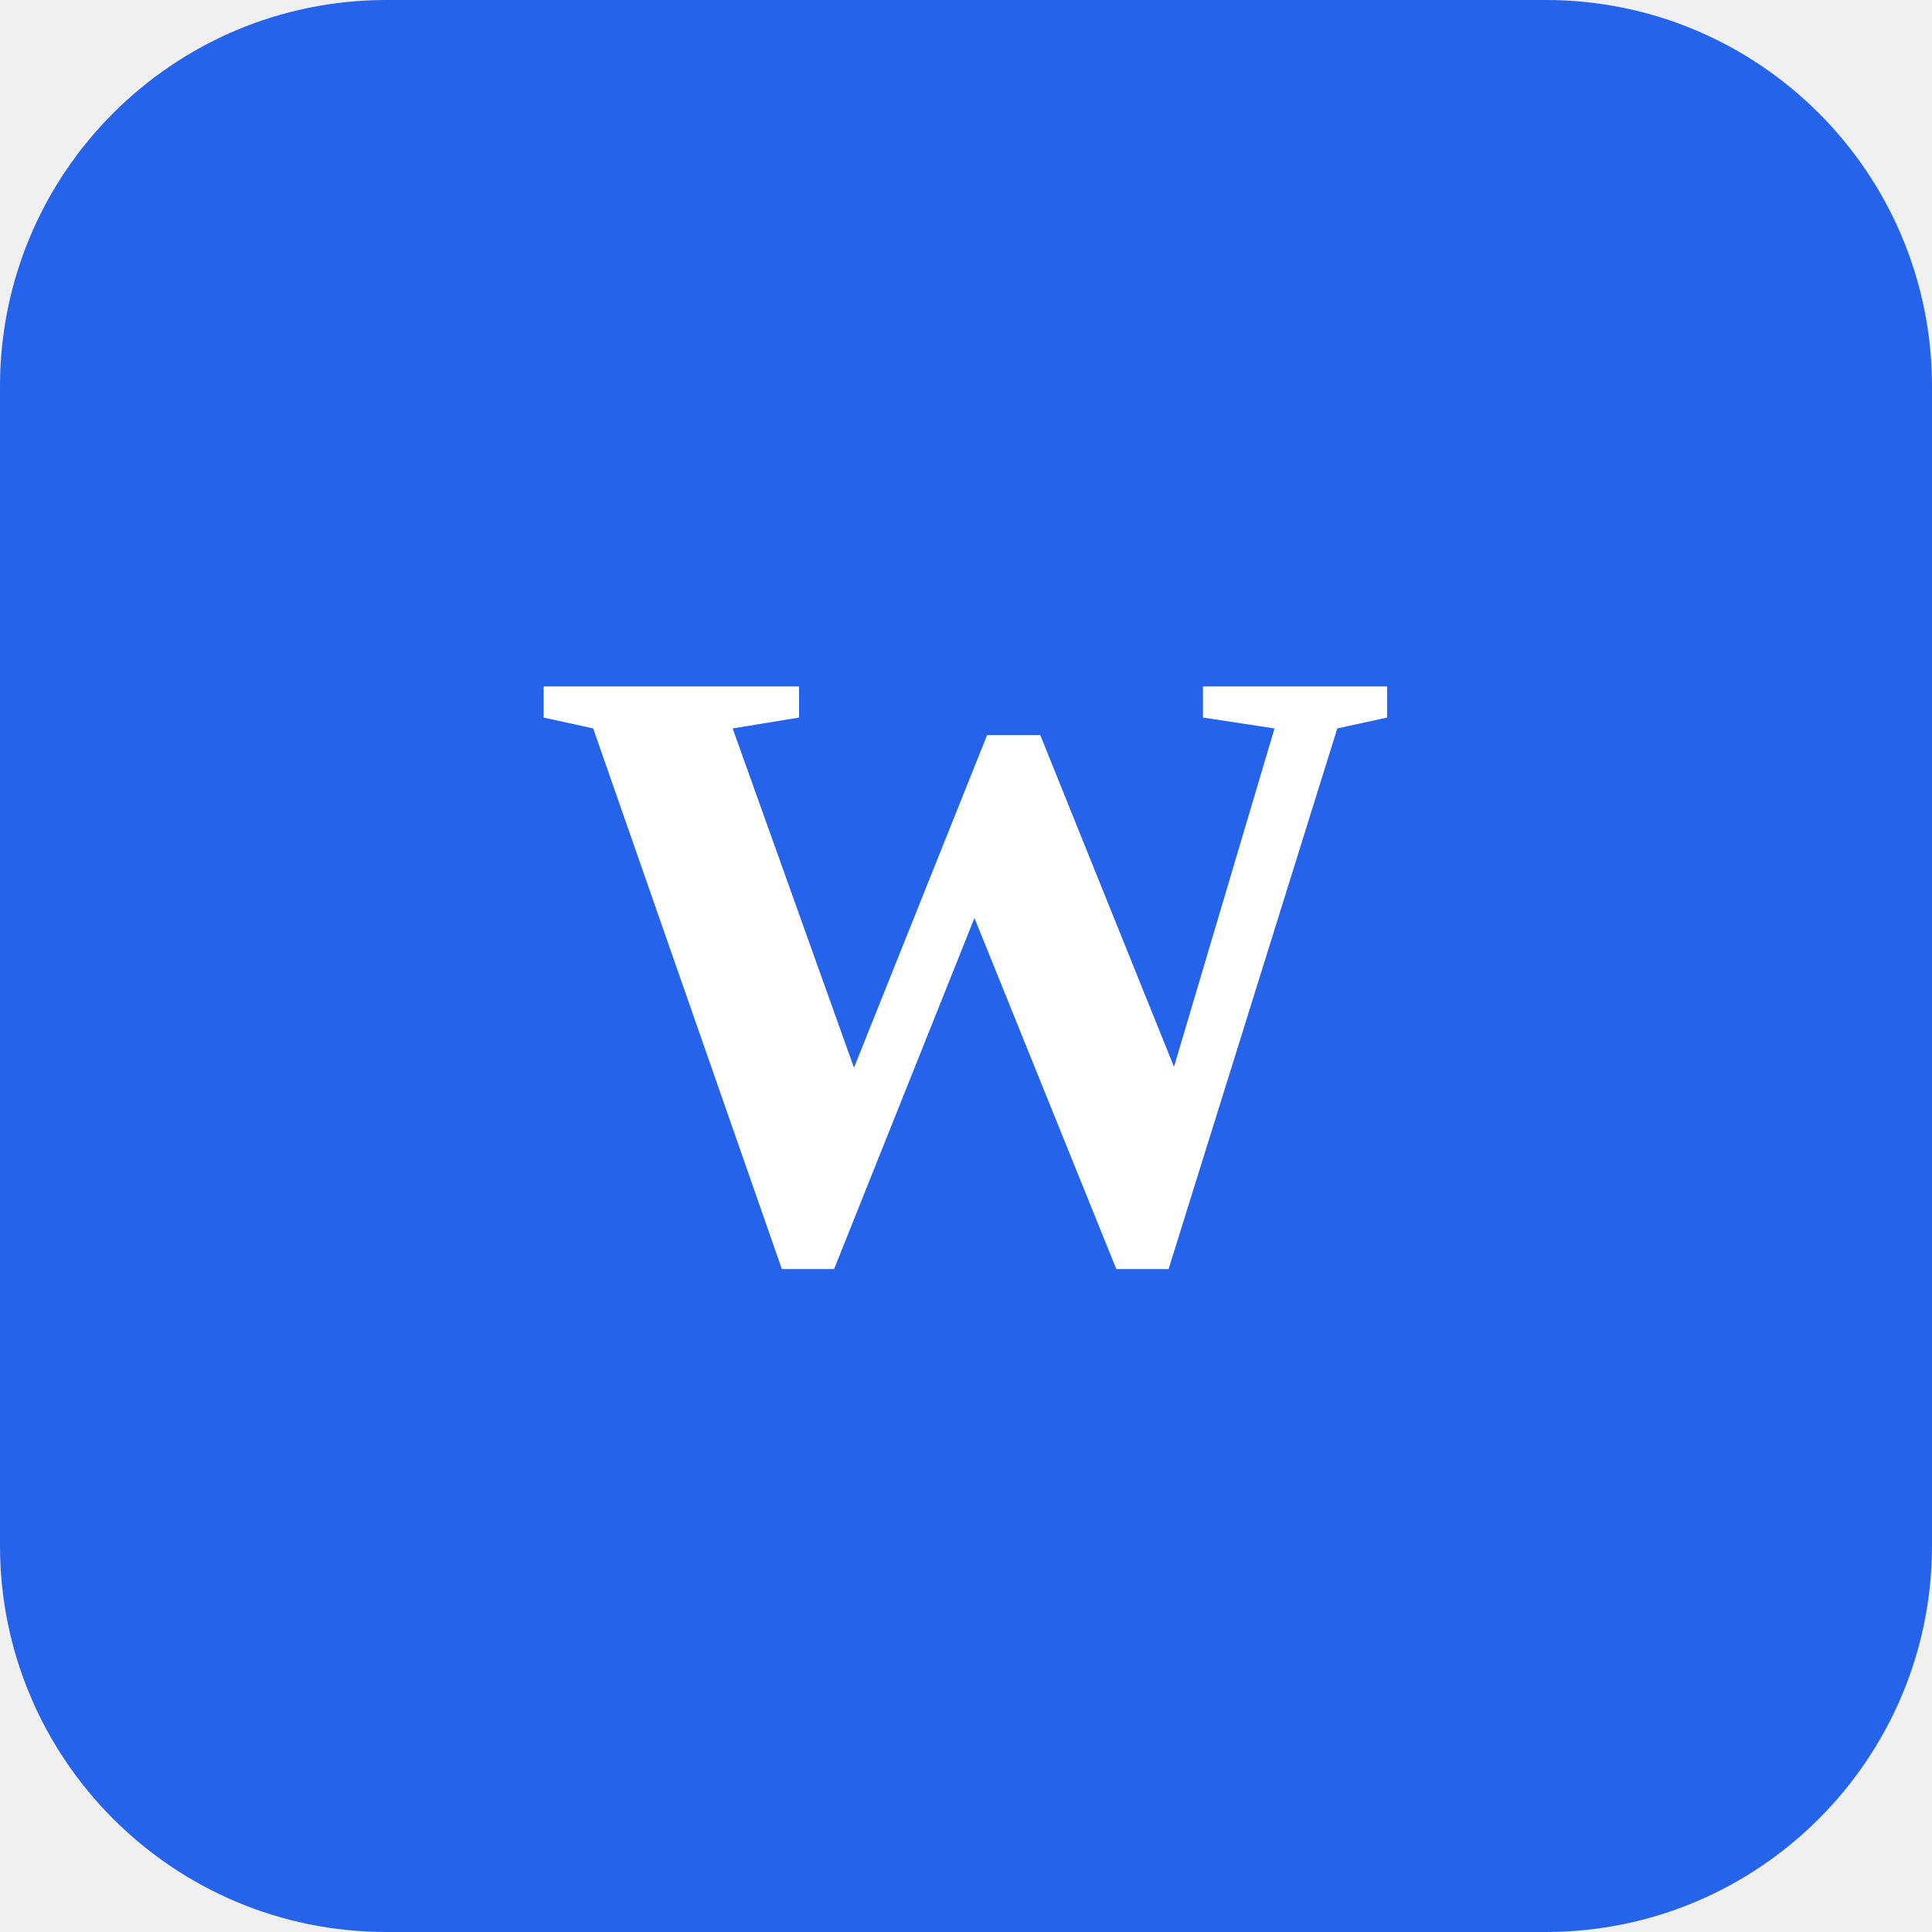
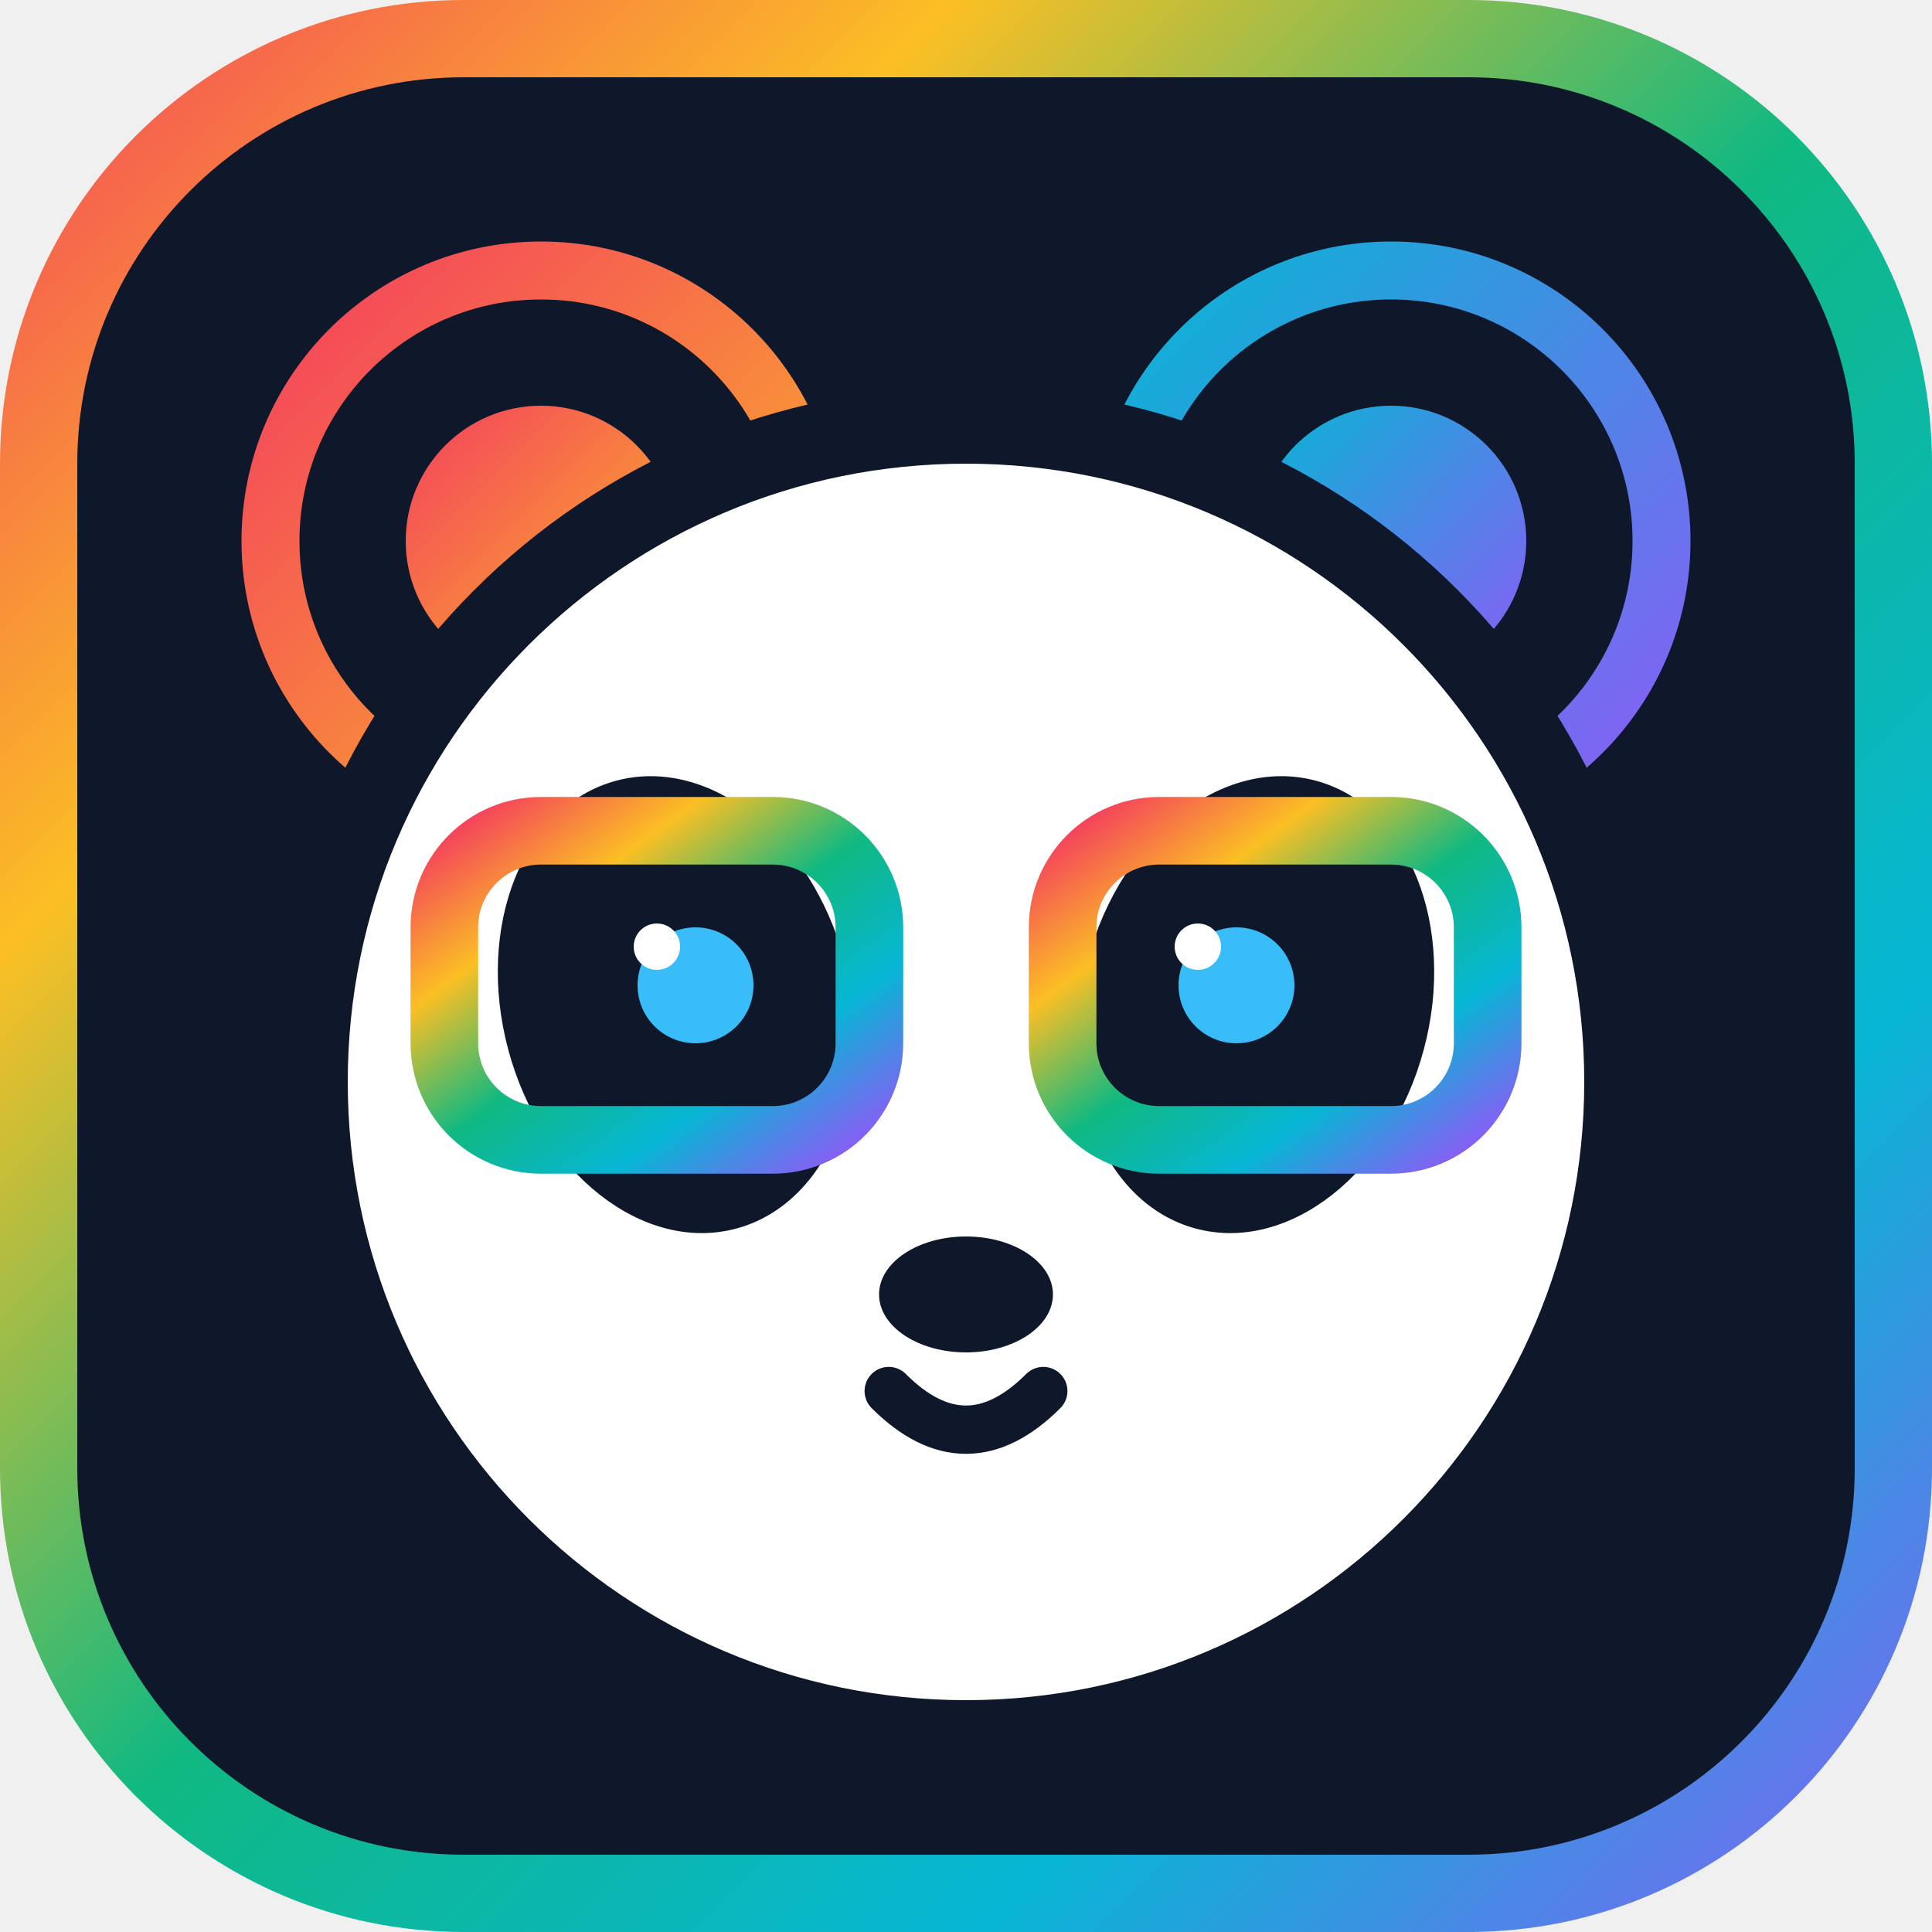
- <svg xmlns="http://www.w3.org/2000/svg" viewBox="0 0 100 100">
-   <rect width="100" height="100" rx="20" fill="#2563eb" />
-   <text x="50" y="65" font-size="45" text-anchor="middle" fill="white" font-weight="bold">W</text>
+ <svg xmlns="http://www.w3.org/2000/svg" viewBox="0 0 100 100" fill="none">
+   <defs>
+     <linearGradient id="fav-rainbow" x1="0%" y1="0%" x2="100%" y2="100%">
+       <stop offset="0%" stop-color="#f43f5e" />
+       <stop offset="25%" stop-color="#fbbf24" />
+       <stop offset="50%" stop-color="#10b981" />
+       <stop offset="75%" stop-color="#06b6d4" />
+       <stop offset="100%" stop-color="#8b5cf6" />
+     </linearGradient>
+     <linearGradient id="fav-ear-left" x1="0%" y1="0%" x2="100%" y2="100%">
+       <stop offset="0%" stop-color="#f43f5e" />
+       <stop offset="100%" stop-color="#fbbf24" />
+     </linearGradient>
+     <linearGradient id="fav-ear-right" x1="0%" y1="0%" x2="100%" y2="100%">
+       <stop offset="0%" stop-color="#06b6d4" />
+       <stop offset="100%" stop-color="#8b5cf6" />
+     </linearGradient>
+   </defs>
+   <rect width="100" height="100" rx="24" fill="url(#fav-rainbow)" />
+   <rect x="4" y="4" width="92" height="92" rx="20" fill="#0f172a" />
+   <circle cx="28" cy="28" r="14" fill="#0f172a" stroke="url(#fav-ear-left)" stroke-width="3" />
+   <circle cx="72" cy="28" r="14" fill="#0f172a" stroke="url(#fav-ear-right)" stroke-width="3" />
+   <circle cx="28" cy="28" r="7" fill="url(#fav-ear-left)" />
+   <circle cx="72" cy="28" r="7" fill="url(#fav-ear-right)" />
+   <circle cx="50" cy="56" r="34" fill="#ffffff" stroke="#0f172a" stroke-width="4" />
+   <ellipse cx="35" cy="52" rx="9" ry="12" transform="rotate(-15 35 52)" fill="#0f172a" />
+   <ellipse cx="65" cy="52" rx="9" ry="12" transform="rotate(15 65 52)" fill="#0f172a" />
+   <rect x="23" y="43" width="22" height="16" rx="5" fill="none" stroke="url(#fav-rainbow)" stroke-width="3.5" />
+   <rect x="55" y="43" width="22" height="16" rx="5" fill="none" stroke="url(#fav-rainbow)" stroke-width="3.5" />
+   <path d="M45 51 H55" stroke="url(#fav-rainbow)" stroke-width="3.5" stroke-linecap="round" />
+   <circle cx="36" cy="51" r="3" fill="#38bdf8" />
+   <circle cx="34" cy="49" r="1.2" fill="#ffffff" />
+   <circle cx="64" cy="51" r="3" fill="#38bdf8" />
+   <circle cx="62" cy="49" r="1.2" fill="#ffffff" />
+   <ellipse cx="50" cy="67" rx="4.5" ry="3" fill="#0f172a" />
+   <path d="M46 72 Q50 76 54 72" stroke="#0f172a" stroke-width="2.5" stroke-linecap="round" />
</svg>
